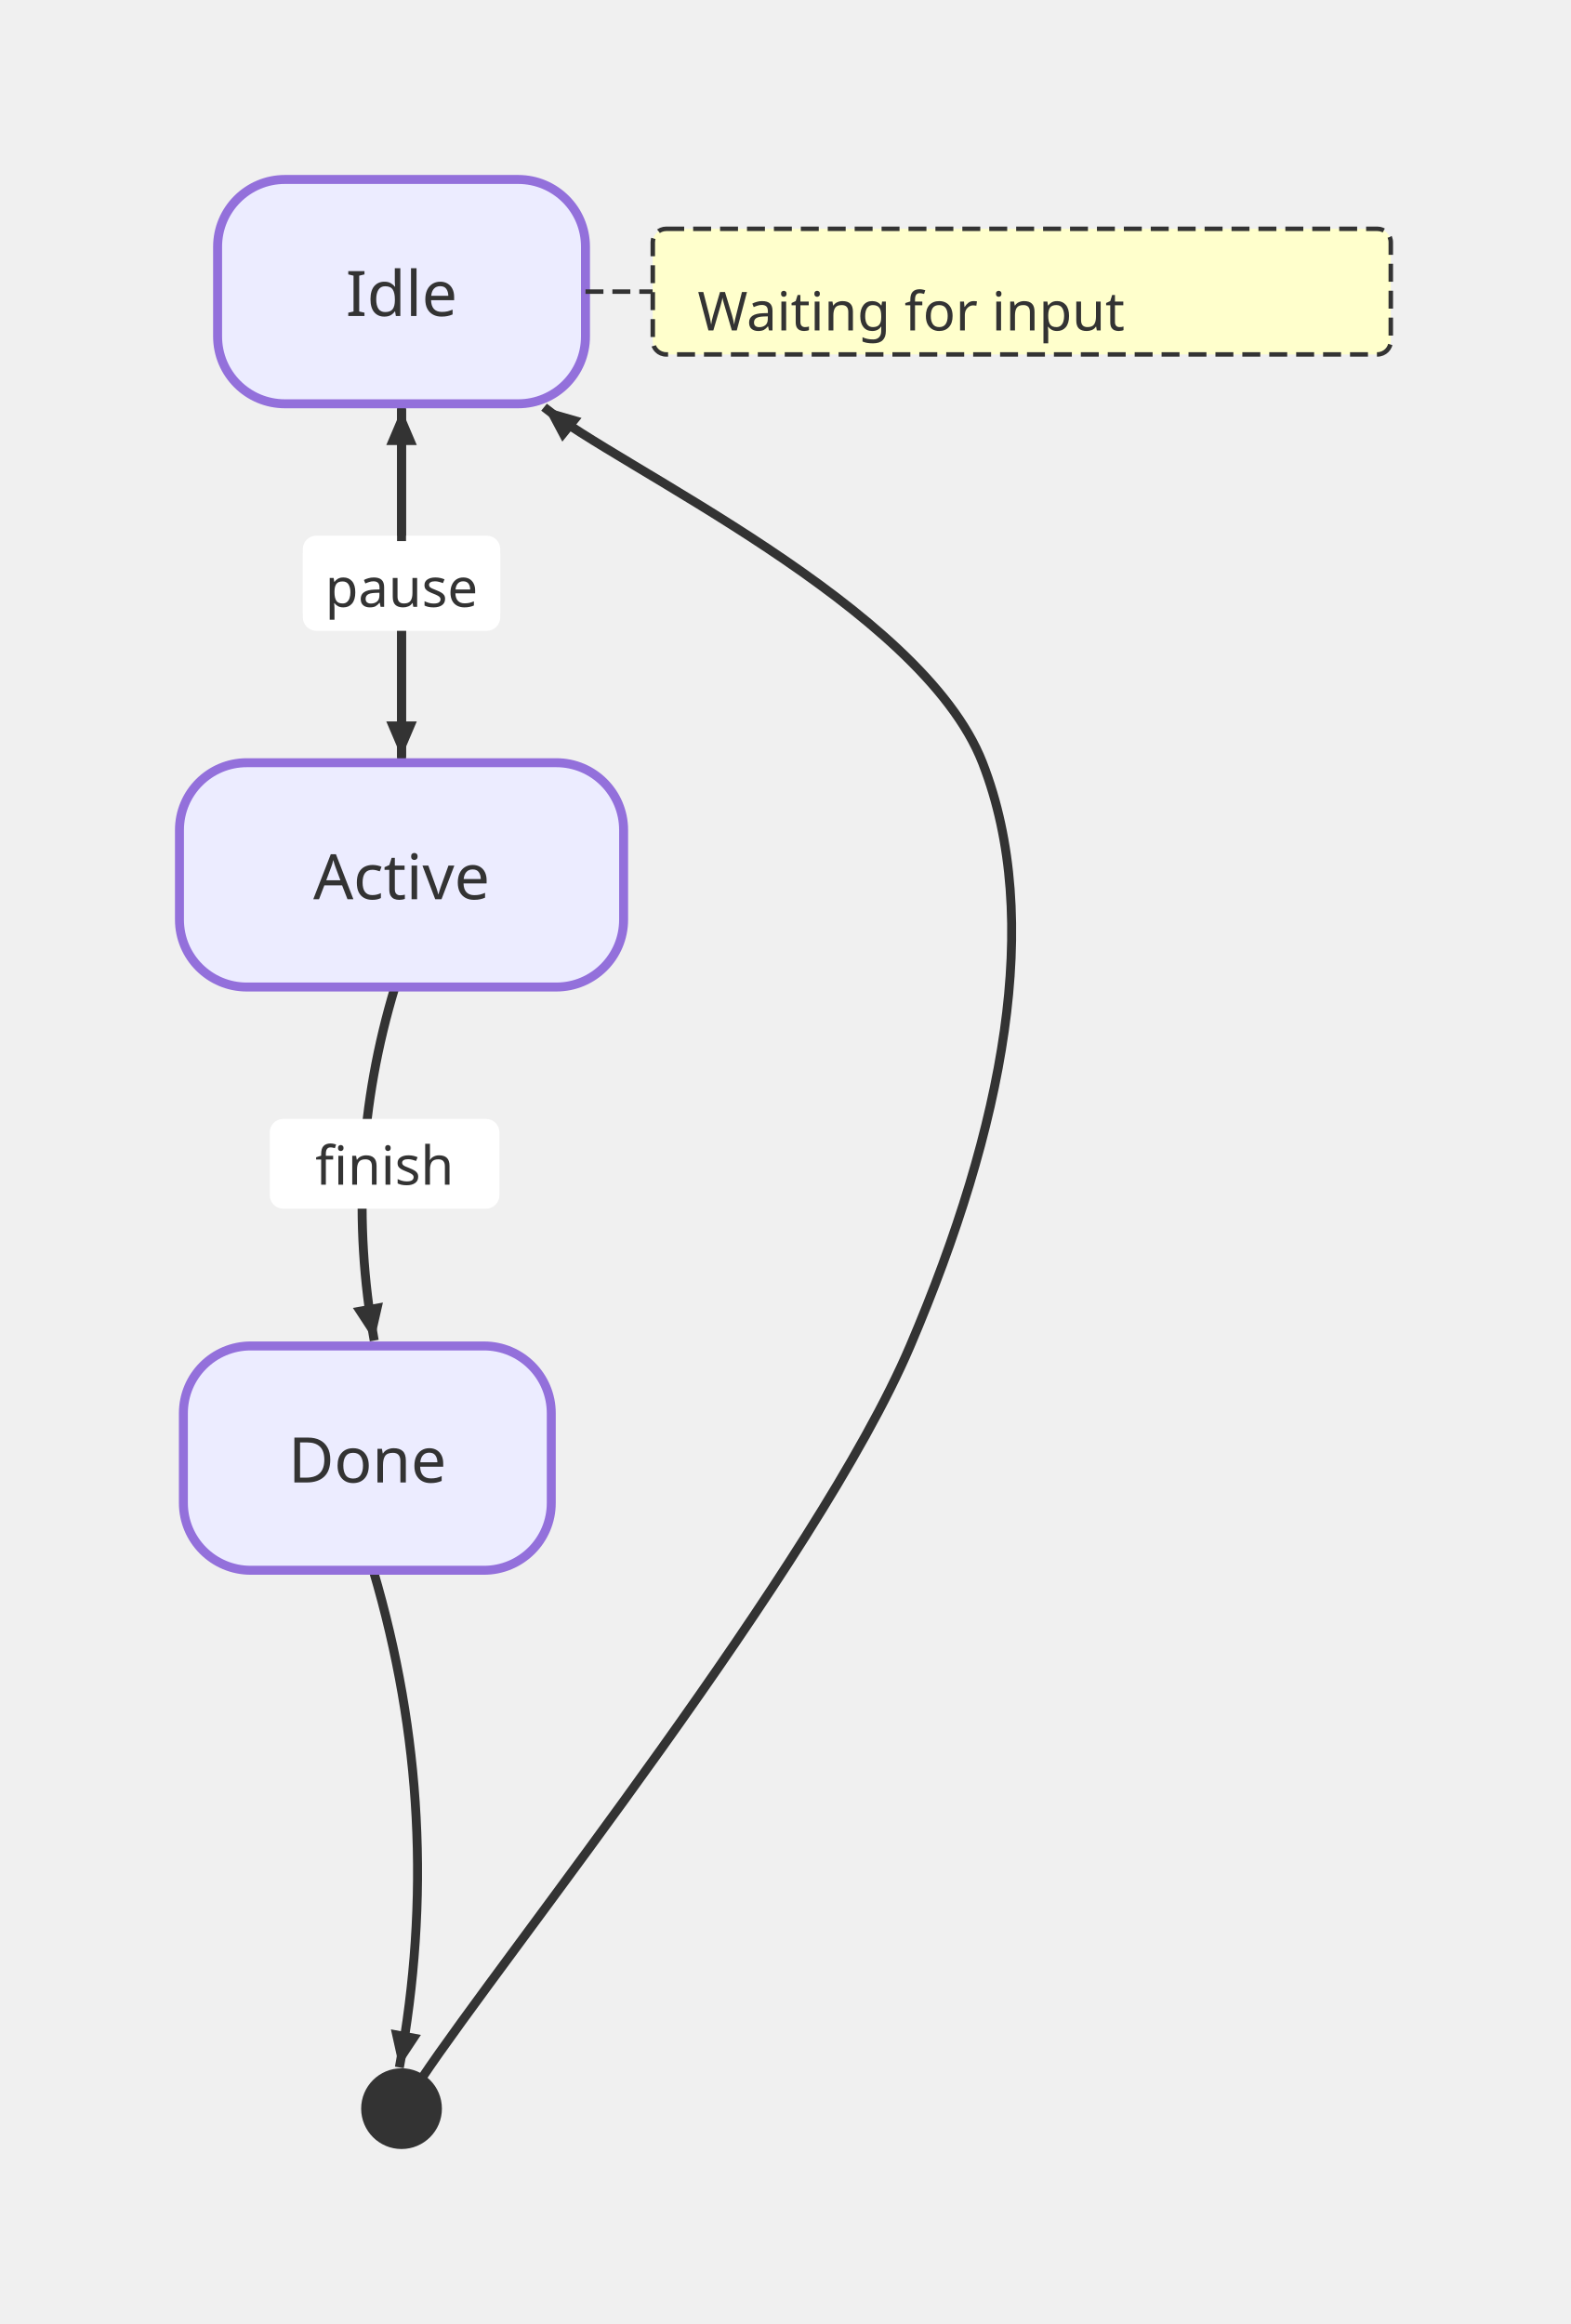
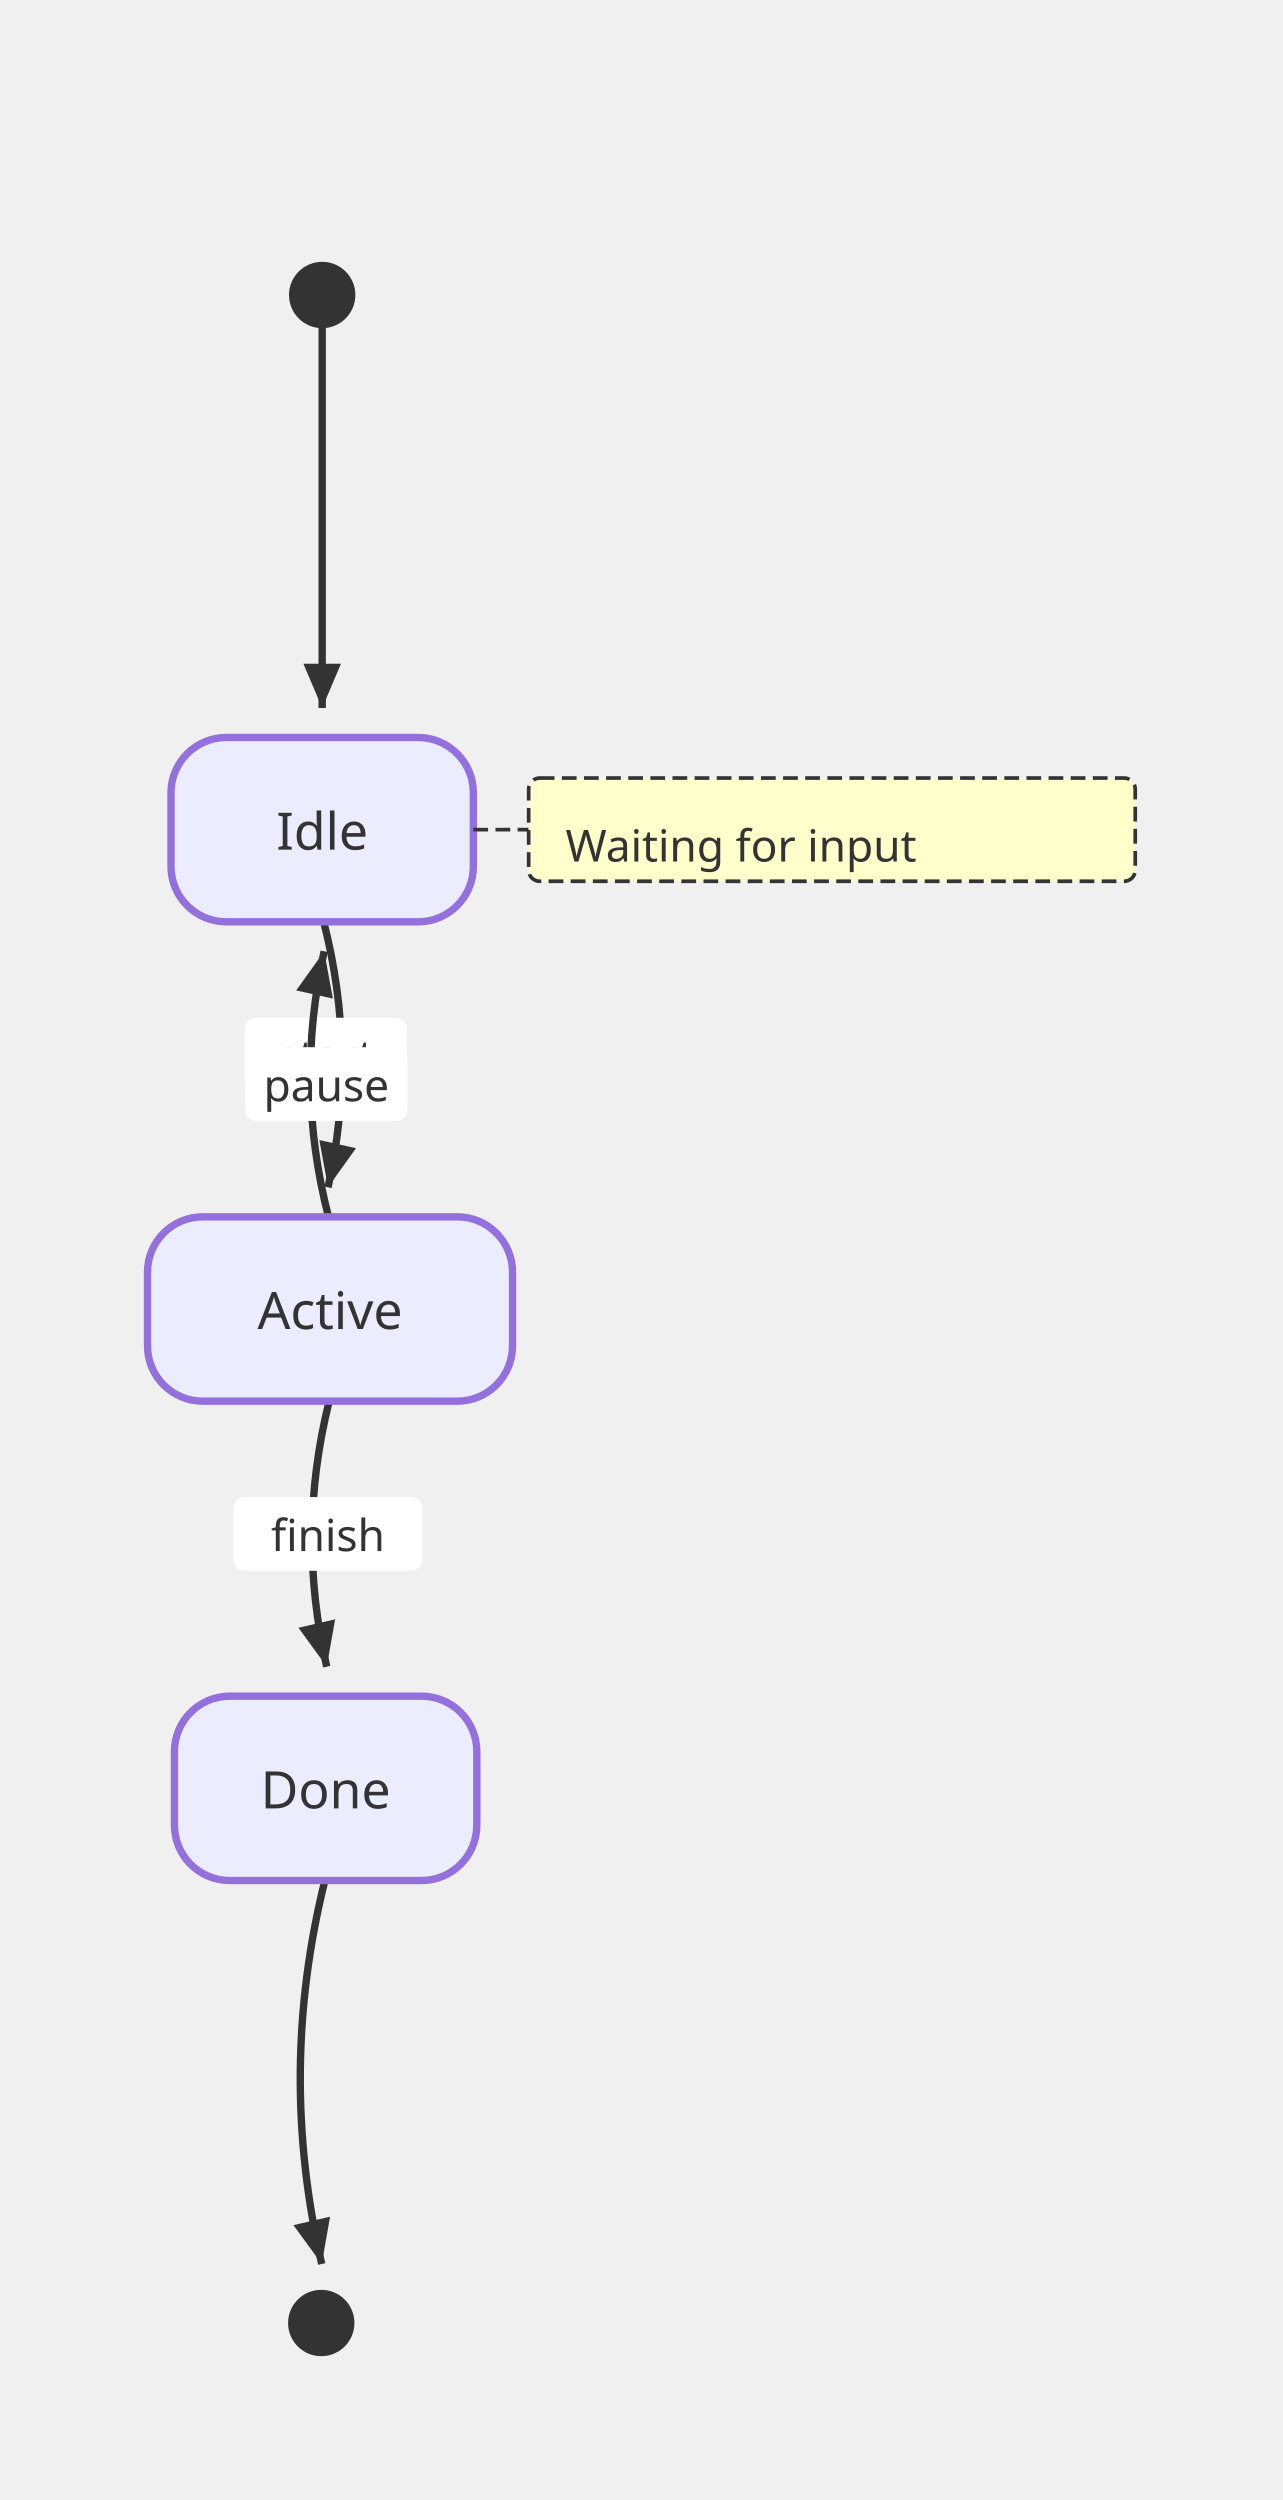
- <svg xmlns="http://www.w3.org/2000/svg" width="350" height="518" viewBox="0 0 350 518">
+ <svg xmlns="http://www.w3.org/2000/svg" width="347.875" height="678" viewBox="0 0 347.875 678">
  <defs>
-     <marker id="arrowhead" markerWidth="8" markerHeight="6.8" refX="8" refY="3.4" orient="auto" markerUnits="userSpaceOnUse">
-       <polygon class="arrowhead" points="0 0, 8 3.4, 0 6.8" />
+     <marker id="arrowhead" markerWidth="12" markerHeight="10.2" refX="12" refY="5.1" orient="auto" markerUnits="userSpaceOnUse">
+       <polygon class="arrowhead" points="0 0, 12 5.1, 0 10.2" />
    </marker>
  </defs>
  <style>
:root {
  --mermoid-background: #ffffff;
  --mermoid-edge-label-bg: #ffffff;
  --mermoid-font-family: sans-serif;
  --mermoid-font-size: 14px;
  --mermoid-line: #333;
  --mermoid-main-bkg: #ECECFF;
  --mermoid-node-border: #9370DB;
  --mermoid-note-bg: #ffffcc;
  --mermoid-note-border: #333333;
  --mermoid-note-text: #333333;
  --mermoid-primary: #1f77b4;
  --mermoid-primary-border: #1a5a8a;
  --mermoid-primary-text: #333;
  --mermoid-secondary: #ffffde;
  --mermoid-secondary-border: #aaaa33;
  --mermoid-secondary-text: #333;
  --mermoid-tertiary: #f4f4f4;
  --mermoid-tertiary-border: #cccccc;
  --mermoid-tertiary-text: #333;
  --mermoid-text: #333;
}
.node-shape {
  fill: #ECECFF;
  stroke: #9370DB;
  stroke-width: 2;
}
.node-label {
  fill: #333;
  font-family: sans-serif;
  font-size: 14px;
}
.edge-line {
  stroke: #333;
  stroke-width: 2;
}
.edge-label {
  fill: #333;
  font-family: sans-serif;
  font-size: 12px;
}
.edge-label-bg {
  fill: #ffffff;
}
.note-rect {
  fill: #ffffcc;
  stroke: #333333;
  stroke-width: 1;
  stroke-dasharray: 4,2;
}
.note-text {
  fill: #333333;
  font-family: sans-serif;
  font-size: 12px;
}
.note-connector {
  stroke: #333333;
  stroke-width: 1;
  stroke-dasharray: 4,2;
}
.subgraph-rect {
  fill: none;
  stroke: #9370DB;
  stroke-width: 1;
  stroke-dasharray: 6,3;
}
.subgraph-label {
  fill: #333;
  font-family: sans-serif;
  font-size: 14px;
}
.edge-thick .edge-line {
  stroke-width: 3;
}
.edge-dotted .edge-line {
  stroke-dasharray: 5,5;
}
.edge-dotted-open .edge-line {
  stroke-dasharray: 5,5;
}
.arrowhead {
  fill: #333;
}
.start-end .node-shape {
  fill: #333;
  stroke: #333;
}
</style>
  <g class="edge edge-arrow" id="edge-[*]-Idle-0" data-from="[*]" data-to="Idle">
-     <path class="edge-line" d="M93.939,463.344 C112.095,436.12 182.031,348.891 202.875,300 C223.719,251.109 232.602,204.874 219,170 C205.398,135.126 137.555,103.963 121.265,90.756" fill="none" marker-end="url(#arrowhead)" />
+     <path class="edge-line" d="M87.375,88 L87.375,192" fill="none" marker-end="url(#arrowhead)" />
  </g>
  <g class="edge edge-arrow" id="edge-Idle-Active-0" data-from="Idle" data-to="Active">
-     <path class="edge-line" d="M89.5,90 L89.5,168.8" fill="none" marker-end="url(#arrowhead)" />
-     <rect class="edge-label-bg" x="67.5" y="119.4" width="44" height="20" rx="3" ry="3" />
-     <text class="edge-label" x="89.5" y="129.4" text-anchor="middle" dominant-baseline="central">start</text>
+     <path class="edge-line" d="M87.784,250 Q97.012,285.859 88.961,322.001" fill="none" marker-end="url(#arrowhead)" />
+     <rect class="edge-label-bg" x="66.372" y="276.001" width="44" height="20" rx="3" ry="3" />
+     <text class="edge-label" x="88.372" y="286.001" text-anchor="middle" dominant-baseline="central">start</text>
  </g>
  <g class="edge edge-arrow" id="edge-Active-Idle-0" data-from="Active" data-to="Idle">
-     <path class="edge-line" d="M89.5,170 L89.5,91.2" fill="none" marker-end="url(#arrowhead)" />
-     <rect class="edge-label-bg" x="67.5" y="120.6" width="44" height="20" rx="3" ry="3" />
-     <text class="edge-label" x="89.5" y="130.6" text-anchor="middle" dominant-baseline="central">pause</text>
+     <path class="edge-line" d="M89.091,330 Q79.863,294.141 87.914,257.999" fill="none" marker-end="url(#arrowhead)" />
+     <rect class="edge-label-bg" x="66.503" y="283.999" width="44" height="20" rx="3" ry="3" />
+     <text class="edge-label" x="88.503" y="293.999" text-anchor="middle" dominant-baseline="central">pause</text>
  </g>
  <g class="edge edge-arrow" id="edge-Active-Done-0" data-from="Active" data-to="Done">
-     <path class="edge-line" d="M88.034,220 Q76.266,258.846 83.412,298.802" fill="none" marker-end="url(#arrowhead)" />
-     <rect class="edge-label-bg" x="60.123" y="249.401" width="51.2" height="20" rx="3" ry="3" />
-     <text class="edge-label" x="85.723" y="259.401" text-anchor="middle" dominant-baseline="central">finish</text>
+     <path class="edge-line" d="M89.272,380 Q80.303,415.921 88.614,452" fill="none" marker-end="url(#arrowhead)" />
+     <rect class="edge-label-bg" x="63.343" y="406" width="51.2" height="20" rx="3" ry="3" />
+     <text class="edge-label" x="88.943" y="416" text-anchor="middle" dominant-baseline="central">finish</text>
  </g>
-   <g class="edge edge-arrow" id="edge-Done-[*]-0" data-from="Done" data-to="[*]">
-     <path class="edge-line" d="M83.19,350 Q99.401,404.707 89.017,460.813" fill="none" marker-end="url(#arrowhead)" />
+   <g class="edge edge-arrow" id="edge-Done-[*]-end-0" data-from="Done" data-to="[*]-end">
+     <path class="edge-line" d="M88.108,510 Q75.202,561.898 87.256,614.001" fill="none" marker-end="url(#arrowhead)" />
+   </g>
+   <g class="node node-circle start-end" id="node-[*]">
+     <circle class="node-shape" cx="87.375" cy="80" r="8" />
  </g>
  <g class="node node-round" id="node-Idle">
-     <rect class="node-shape" x="48.5" y="40" width="82" height="50" rx="15" ry="15" />
-     <text class="node-label" x="89.5" y="65" text-anchor="middle" dominant-baseline="central">Idle</text>
+     <rect class="node-shape" x="46.375" y="200" width="82" height="50" rx="15" ry="15" />
+     <text class="node-label" x="87.375" y="225" text-anchor="middle" dominant-baseline="central">Idle</text>
  </g>
  <g class="node node-round" id="node-Active">
-     <rect class="node-shape" x="40" y="170" width="99" height="50" rx="15" ry="15" />
-     <text class="node-label" x="89.5" y="195" text-anchor="middle" dominant-baseline="central">Active</text>
+     <rect class="node-shape" x="40" y="330" width="99" height="50" rx="15" ry="15" />
+     <text class="node-label" x="89.5" y="355" text-anchor="middle" dominant-baseline="central">Active</text>
  </g>
  <g class="node node-round" id="node-Done">
-     <rect class="node-shape" x="40.875" y="300" width="82" height="50" rx="15" ry="15" />
-     <text class="node-label" x="81.875" y="325" text-anchor="middle" dominant-baseline="central">Done</text>
+     <rect class="node-shape" x="47.312" y="460" width="82" height="50" rx="15" ry="15" />
+     <text class="node-label" x="88.312" y="485" text-anchor="middle" dominant-baseline="central">Done</text>
  </g>
-   <g class="node node-circle start-end" id="node-[*]">
-     <circle class="node-shape" cx="89.5" cy="470" r="8" />
+   <g class="node node-circle start-end" id="node-[*]-end">
+     <circle class="node-shape" cx="87.125" cy="630" r="8" />
  </g>
  <g class="note" id="note-Idle-0">
-     <line class="note-connector" x1="130.5" y1="65" x2="145.5" y2="65" />
-     <rect class="note-rect" x="145.5" y="51" width="164.5" height="28" rx="3" ry="3" />
-     <text class="note-text" x="155.5" y="69" text-anchor="start" dominant-baseline="central">Waiting for input</text>
+     <line class="note-connector" x1="128.375" y1="225" x2="143.375" y2="225" />
+     <rect class="note-rect" x="143.375" y="211" width="164.5" height="28" rx="3" ry="3" />
+     <text class="note-text" x="153.375" y="229" text-anchor="start" dominant-baseline="central">Waiting for input</text>
  </g>
</svg>
